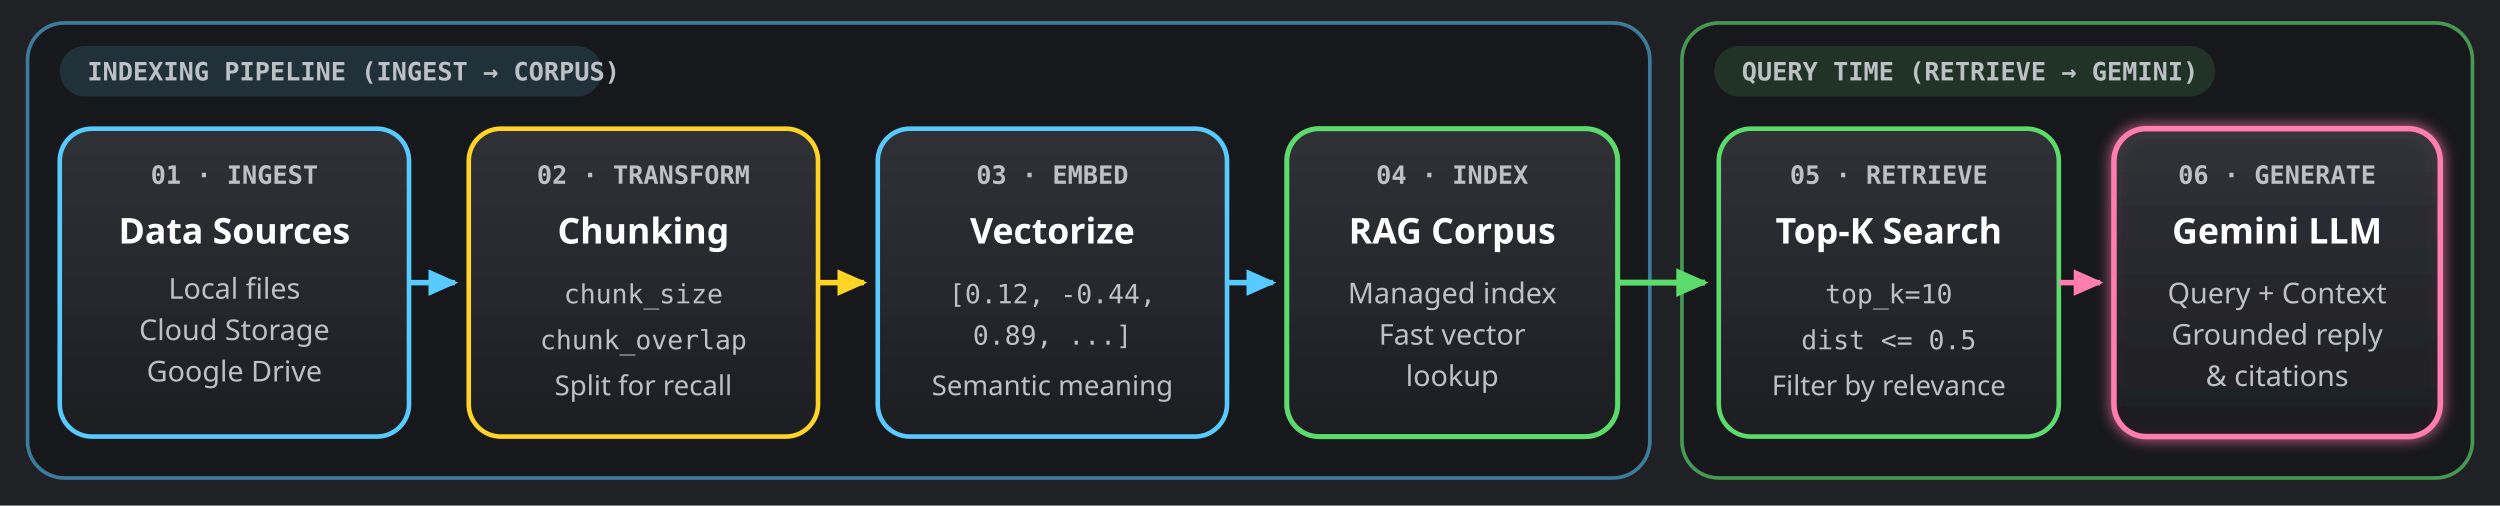
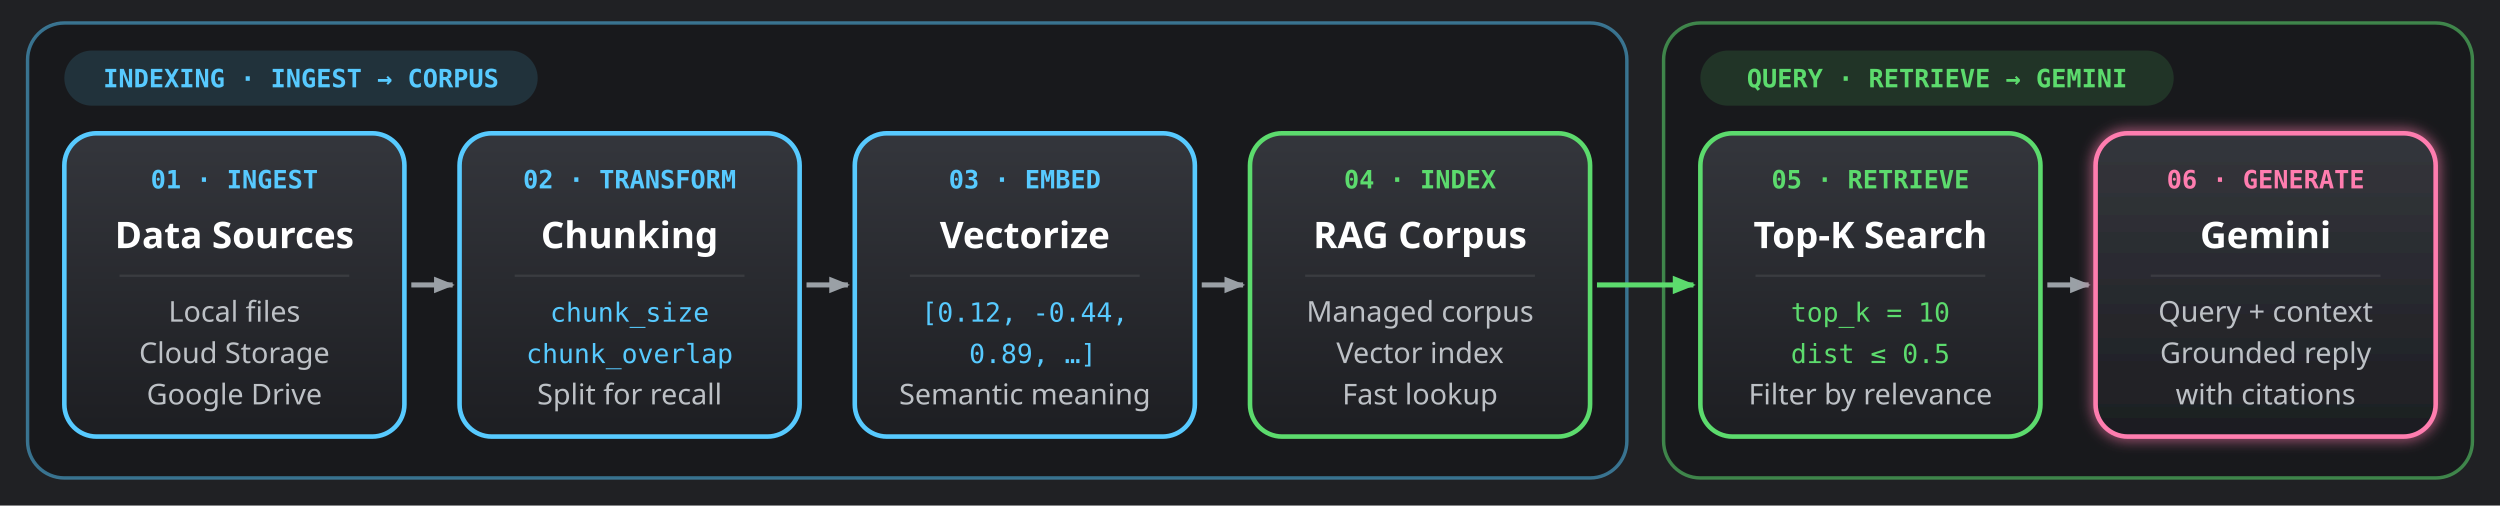
- <svg xmlns="http://www.w3.org/2000/svg" viewBox="0 0 1088 220" width="1088" height="220">
+ <svg xmlns="http://www.w3.org/2000/svg" viewBox="0 0 1088 220" width="1088" height="220" role="img" aria-label="Six RAG Engine stages: indexing (ingest, chunk, embed, index into the corpus) then query time (retrieve top-K, generate with Gemini)">
  <defs>
-     <filter id="glow-s" x="-25%" y="-25%" width="150%" height="150%">
+     <filter id="glow" x="-20%" y="-20%" width="140%" height="140%">
      <feGaussianBlur stdDeviation="3" result="b" />
      <feMerge>
        <feMergeNode in="b" />
        <feMergeNode in="SourceGraphic" />
      </feMerge>
    </filter>
    <linearGradient id="glass" x1="0" y1="0" x2="0" y2="1">
-       <stop offset="0%" stop-color="#303238" stop-opacity="0.96" />
-       <stop offset="100%" stop-color="#1d1e22" stop-opacity="0.99" />
+       <stop offset="0" stop-color="#34363c" />
+       <stop offset="1" stop-color="#1d1e22" />
    </linearGradient>
-     <marker id="ab" viewBox="0 0 10 10" refX="8" refY="5" markerWidth="6" markerHeight="6" orient="auto">
-       <path d="M0 1 L9 5 L0 9 Z" fill="#57caff" />
+     <marker id="ag" viewBox="0 0 10 10" refX="9" refY="5" markerWidth="9" markerHeight="9" markerUnits="userSpaceOnUse" orient="auto">
+       <path d="M0 1 L10 5 L0 9 Z" fill="#9aa0a6" />
    </marker>
-     <marker id="ag" viewBox="0 0 10 10" refX="8" refY="5" markerWidth="6" markerHeight="6" orient="auto">
-       <path d="M0 1 L9 5 L0 9 Z" fill="#5cdb6d" />
+     <marker id="an" viewBox="0 0 10 10" refX="9" refY="5" markerWidth="10" markerHeight="10" markerUnits="userSpaceOnUse" orient="auto">
+       <path d="M0 1 L10 5 L0 9 Z" fill="#5cdb6d" />
    </marker>
-     <marker id="ay" viewBox="0 0 10 10" refX="8" refY="5" markerWidth="6" markerHeight="6" orient="auto">
-       <path d="M0 1 L9 5 L0 9 Z" fill="#ffd427" />
-     </marker>
-     <marker id="ar" viewBox="0 0 10 10" refX="8" refY="5" markerWidth="6" markerHeight="6" orient="auto">
-       <path d="M0 1 L9 5 L0 9 Z" fill="#ff7daf" />
-     </marker>
-     <style>
-       .t { font-family: "Google Sans", "Product Sans", system-ui, sans-serif; fill: #ffffff; font-weight: 600; }
-       .m { font-family: "Roboto Mono", ui-monospace, monospace; fill: #bdc1c6; }
-       .s { font-family: "Google Sans", "Product Sans", system-ui, sans-serif; fill: #bdc1c6; }
-     </style>
+     <style>.m{font-family:"Roboto Mono",ui-monospace,monospace}.t{font-family:"Google Sans","Product Sans",system-ui,sans-serif;font-weight:700}.s{font-family:"Google Sans","Product Sans",system-ui,sans-serif}</style>
  </defs>
  <rect width="1088" height="220" fill="#202124" />
-   <rect x="12" y="10" width="706" height="198" rx="16" fill="#17181b" stroke="#57caff" stroke-width="1.6" stroke-opacity="0.55" />
-   <rect x="26" y="20" width="236" height="22" rx="11" fill="#57caff" fill-opacity="0.14" />
-   <text x="38" y="35" class="m" font-size="11" fill="#57caff" font-weight="600">INDEXING PIPELINE (INGEST → CORPUS)</text>
-   <rect x="732" y="10" width="344" height="198" rx="16" fill="#17181b" stroke="#5cdb6d" stroke-width="1.6" stroke-opacity="0.65" />
-   <rect x="746" y="20" width="218" height="22" rx="11" fill="#5cdb6d" fill-opacity="0.14" />
-   <text x="758" y="35" class="m" font-size="11" fill="#5cdb6d" font-weight="600">QUERY TIME (RETRIEVE → GEMINI)</text>
-   <rect x="26" y="56" width="152" height="134" rx="14" fill="url(#glass)" stroke="#57caff" stroke-width="2" />
-   <text x="102" y="80" text-anchor="middle" class="m" font-size="11" fill="#57caff" font-weight="600">01 · INGEST</text>
-   <text x="102" y="106" text-anchor="middle" class="t" font-size="15.5">Data Sources</text>
-   <text x="102" y="130" text-anchor="middle" class="s" font-size="12.5">Local files</text>
-   <text x="102" y="148" text-anchor="middle" class="s" font-size="12.5">Cloud Storage</text>
-   <text x="102" y="166" text-anchor="middle" class="s" font-size="12.5">Google Drive</text>
-   <path d="M178 123 H198" stroke="#57caff" stroke-width="2.4" marker-end="url(#ab)" />
-   <rect x="204" y="56" width="152" height="134" rx="14" fill="url(#glass)" stroke="#ffd427" stroke-width="2" />
-   <text x="280" y="80" text-anchor="middle" class="m" font-size="11" fill="#ffd427" font-weight="600">02 · TRANSFORM</text>
-   <text x="280" y="106" text-anchor="middle" class="t" font-size="15.5">Chunking</text>
-   <text x="280" y="132" text-anchor="middle" class="m" font-size="11.5" fill="#ffd427">chunk_size</text>
-   <text x="280" y="152" text-anchor="middle" class="m" font-size="11.5" fill="#ffd427">chunk_overlap</text>
-   <text x="280" y="172" text-anchor="middle" class="s" font-size="12">Split for recall</text>
-   <path d="M356 123 H376" stroke="#ffd427" stroke-width="2.4" marker-end="url(#ay)" />
-   <rect x="382" y="56" width="152" height="134" rx="14" fill="url(#glass)" stroke="#57caff" stroke-width="2" />
-   <text x="458" y="80" text-anchor="middle" class="m" font-size="11" fill="#57caff" font-weight="600">03 · EMBED</text>
-   <text x="458" y="106" text-anchor="middle" class="t" font-size="15.5">Vectorize</text>
-   <text x="458" y="132" text-anchor="middle" class="m" font-size="11.5">[0.12, -0.44,</text>
-   <text x="458" y="150" text-anchor="middle" class="m" font-size="11.5"> 0.89, ...]</text>
-   <text x="458" y="172" text-anchor="middle" class="s" font-size="12">Semantic meaning</text>
-   <path d="M534 123 H554" stroke="#57caff" stroke-width="2.4" marker-end="url(#ab)" />
-   <rect x="560" y="56" width="144" height="134" rx="14" fill="url(#glass)" stroke="#5cdb6d" stroke-width="2.2" />
-   <text x="632" y="80" text-anchor="middle" class="m" font-size="11" fill="#5cdb6d" font-weight="600">04 · INDEX</text>
-   <text x="632" y="106" text-anchor="middle" class="t" font-size="15.5">RAG Corpus</text>
-   <text x="632" y="132" text-anchor="middle" class="s" font-size="12.5">Managed index</text>
-   <text x="632" y="150" text-anchor="middle" class="s" font-size="12.5">Fast vector</text>
-   <text x="632" y="168" text-anchor="middle" class="s" font-size="12.5">lookup</text>
-   <path d="M704 123 H742" stroke="#5cdb6d" stroke-width="2.6" marker-end="url(#ag)" />
-   <rect x="748" y="56" width="148" height="134" rx="14" fill="url(#glass)" stroke="#5cdb6d" stroke-width="2" />
-   <text x="822" y="80" text-anchor="middle" class="m" font-size="11" fill="#5cdb6d" font-weight="600">05 · RETRIEVE</text>
-   <text x="822" y="106" text-anchor="middle" class="t" font-size="15.5">Top-K Search</text>
-   <text x="822" y="132" text-anchor="middle" class="m" font-size="11.5" fill="#5cdb6d">top_k=10</text>
-   <text x="822" y="152" text-anchor="middle" class="m" font-size="11.5" fill="#5cdb6d">dist &lt;= 0.5</text>
-   <text x="822" y="172" text-anchor="middle" class="s" font-size="12">Filter by relevance</text>
-   <path d="M896 123 H914" stroke="#ff7daf" stroke-width="2.4" marker-end="url(#ar)" />
-   <rect x="920" y="56" width="142" height="134" rx="14" fill="url(#glass)" stroke="#ff7daf" stroke-width="2.4" filter="url(#glow-s)" />
-   <text x="991" y="80" text-anchor="middle" class="m" font-size="11" fill="#ff7daf" font-weight="600">06 · GENERATE</text>
-   <text x="991" y="106" text-anchor="middle" class="t" font-size="15.5">Gemini LLM</text>
-   <text x="991" y="132" text-anchor="middle" class="s" font-size="12.5">Query + Context</text>
-   <text x="991" y="150" text-anchor="middle" class="s" font-size="12.5">Grounded reply</text>
-   <text x="991" y="168" text-anchor="middle" class="s" font-size="12.5">&amp; citations</text>
+   <rect x="12" y="10" width="696" height="198" rx="16" fill="#18191c" stroke="#57caff" stroke-width="1.5" stroke-opacity=".5" />
+   <rect x="28" y="22" width="206" height="24" rx="12" fill="#57caff" fill-opacity=".14" />
+   <text x="131" y="38" text-anchor="middle" class="m" font-size="11" font-weight="600" fill="#57caff">INDEXING · INGEST → CORPUS</text>
+   <rect x="724" y="10" width="352" height="198" rx="16" fill="#18191c" stroke="#5cdb6d" stroke-width="1.5" stroke-opacity=".55" />
+   <rect x="740" y="22" width="206" height="24" rx="12" fill="#5cdb6d" fill-opacity=".14" />
+   <text x="843" y="38" text-anchor="middle" class="m" font-size="11" font-weight="600" fill="#5cdb6d">QUERY · RETRIEVE → GEMINI</text>
+   <rect x="28" y="58" width="148" height="132" rx="14" fill="url(#glass)" stroke="#57caff" stroke-width="2" />
+   <text x="102" y="82" text-anchor="middle" class="m" font-size="11" font-weight="600" fill="#57caff">01 · INGEST</text>
+   <text x="102" y="108" text-anchor="middle" class="t" font-size="16" fill="#ffffff">Data Sources</text>
+   <line x1="52" y1="120" x2="152" y2="120" stroke="#ffffff" stroke-opacity=".08" />
+   <text x="102" y="140" text-anchor="middle" class="s" font-size="12.5" fill="#bdc1c6" xml:space="preserve">Local files</text>
+   <text x="102" y="158" text-anchor="middle" class="s" font-size="12.5" fill="#bdc1c6" xml:space="preserve">Cloud Storage</text>
+   <text x="102" y="176" text-anchor="middle" class="s" font-size="12.5" fill="#bdc1c6" xml:space="preserve">Google Drive</text>
+   <path d="M179 124 H197" stroke="#9aa0a6" stroke-width="2.2" marker-end="url(#ag)" />
+   <rect x="200" y="58" width="148" height="132" rx="14" fill="url(#glass)" stroke="#57caff" stroke-width="2" />
+   <text x="274" y="82" text-anchor="middle" class="m" font-size="11" font-weight="600" fill="#57caff">02 · TRANSFORM</text>
+   <text x="274" y="108" text-anchor="middle" class="t" font-size="16" fill="#ffffff">Chunking</text>
+   <line x1="224" y1="120" x2="324" y2="120" stroke="#ffffff" stroke-opacity=".08" />
+   <text x="274" y="140" text-anchor="middle" class="m" font-size="11.5" fill="#57caff" xml:space="preserve">chunk_size</text>
+   <text x="274" y="158" text-anchor="middle" class="m" font-size="11.5" fill="#57caff" xml:space="preserve">chunk_overlap</text>
+   <text x="274" y="176" text-anchor="middle" class="s" font-size="12.5" fill="#bdc1c6" xml:space="preserve">Split for recall</text>
+   <path d="M351 124 H369" stroke="#9aa0a6" stroke-width="2.2" marker-end="url(#ag)" />
+   <rect x="372" y="58" width="148" height="132" rx="14" fill="url(#glass)" stroke="#57caff" stroke-width="2" />
+   <text x="446" y="82" text-anchor="middle" class="m" font-size="11" font-weight="600" fill="#57caff">03 · EMBED</text>
+   <text x="446" y="108" text-anchor="middle" class="t" font-size="16" fill="#ffffff">Vectorize</text>
+   <line x1="396" y1="120" x2="496" y2="120" stroke="#ffffff" stroke-opacity=".08" />
+   <text x="446" y="140" text-anchor="middle" class="m" font-size="11.5" fill="#57caff" xml:space="preserve">[0.12, -0.44,</text>
+   <text x="446" y="158" text-anchor="middle" class="m" font-size="11.5" fill="#57caff" xml:space="preserve"> 0.89, …]</text>
+   <text x="446" y="176" text-anchor="middle" class="s" font-size="12.5" fill="#bdc1c6" xml:space="preserve">Semantic meaning</text>
+   <path d="M523 124 H541" stroke="#9aa0a6" stroke-width="2.2" marker-end="url(#ag)" />
+   <rect x="544" y="58" width="148" height="132" rx="14" fill="url(#glass)" stroke="#5cdb6d" stroke-width="2" />
+   <text x="618" y="82" text-anchor="middle" class="m" font-size="11" font-weight="600" fill="#5cdb6d">04 · INDEX</text>
+   <text x="618" y="108" text-anchor="middle" class="t" font-size="16" fill="#ffffff">RAG Corpus</text>
+   <line x1="568" y1="120" x2="668" y2="120" stroke="#ffffff" stroke-opacity=".08" />
+   <text x="618" y="140" text-anchor="middle" class="s" font-size="12.5" fill="#bdc1c6" xml:space="preserve">Managed corpus</text>
+   <text x="618" y="158" text-anchor="middle" class="s" font-size="12.5" fill="#bdc1c6" xml:space="preserve">Vector index</text>
+   <text x="618" y="176" text-anchor="middle" class="s" font-size="12.5" fill="#bdc1c6" xml:space="preserve">Fast lookup</text>
+   <path d="M695 124 H737" stroke="#5cdb6d" stroke-width="2.2" marker-end="url(#an)" />
+   <rect x="740" y="58" width="148" height="132" rx="14" fill="url(#glass)" stroke="#5cdb6d" stroke-width="2" />
+   <text x="814" y="82" text-anchor="middle" class="m" font-size="11" font-weight="600" fill="#5cdb6d">05 · RETRIEVE</text>
+   <text x="814" y="108" text-anchor="middle" class="t" font-size="16" fill="#ffffff">Top-K Search</text>
+   <line x1="764" y1="120" x2="864" y2="120" stroke="#ffffff" stroke-opacity=".08" />
+   <text x="814" y="140" text-anchor="middle" class="m" font-size="11.5" fill="#5cdb6d" xml:space="preserve">top_k = 10</text>
+   <text x="814" y="158" text-anchor="middle" class="m" font-size="11.5" fill="#5cdb6d" xml:space="preserve">dist ≤ 0.5</text>
+   <text x="814" y="176" text-anchor="middle" class="s" font-size="12.5" fill="#bdc1c6" xml:space="preserve">Filter by relevance</text>
+   <path d="M891 124 H909" stroke="#9aa0a6" stroke-width="2.2" marker-end="url(#ag)" />
+   <rect x="912" y="58" width="148" height="132" rx="14" fill="url(#glass)" stroke="#ff7daf" stroke-width="2" filter="url(#glow)" />
+   <text x="986" y="82" text-anchor="middle" class="m" font-size="11" font-weight="600" fill="#ff7daf">06 · GENERATE</text>
+   <text x="986" y="108" text-anchor="middle" class="t" font-size="16" fill="#ffffff">Gemini</text>
+   <line x1="936" y1="120" x2="1036" y2="120" stroke="#ffffff" stroke-opacity=".08" />
+   <text x="986" y="140" text-anchor="middle" class="s" font-size="12.5" fill="#bdc1c6" xml:space="preserve">Query + context</text>
+   <text x="986" y="158" text-anchor="middle" class="s" font-size="12.5" fill="#bdc1c6" xml:space="preserve">Grounded reply</text>
+   <text x="986" y="176" text-anchor="middle" class="s" font-size="12.5" fill="#bdc1c6" xml:space="preserve">with citations</text>
</svg>
